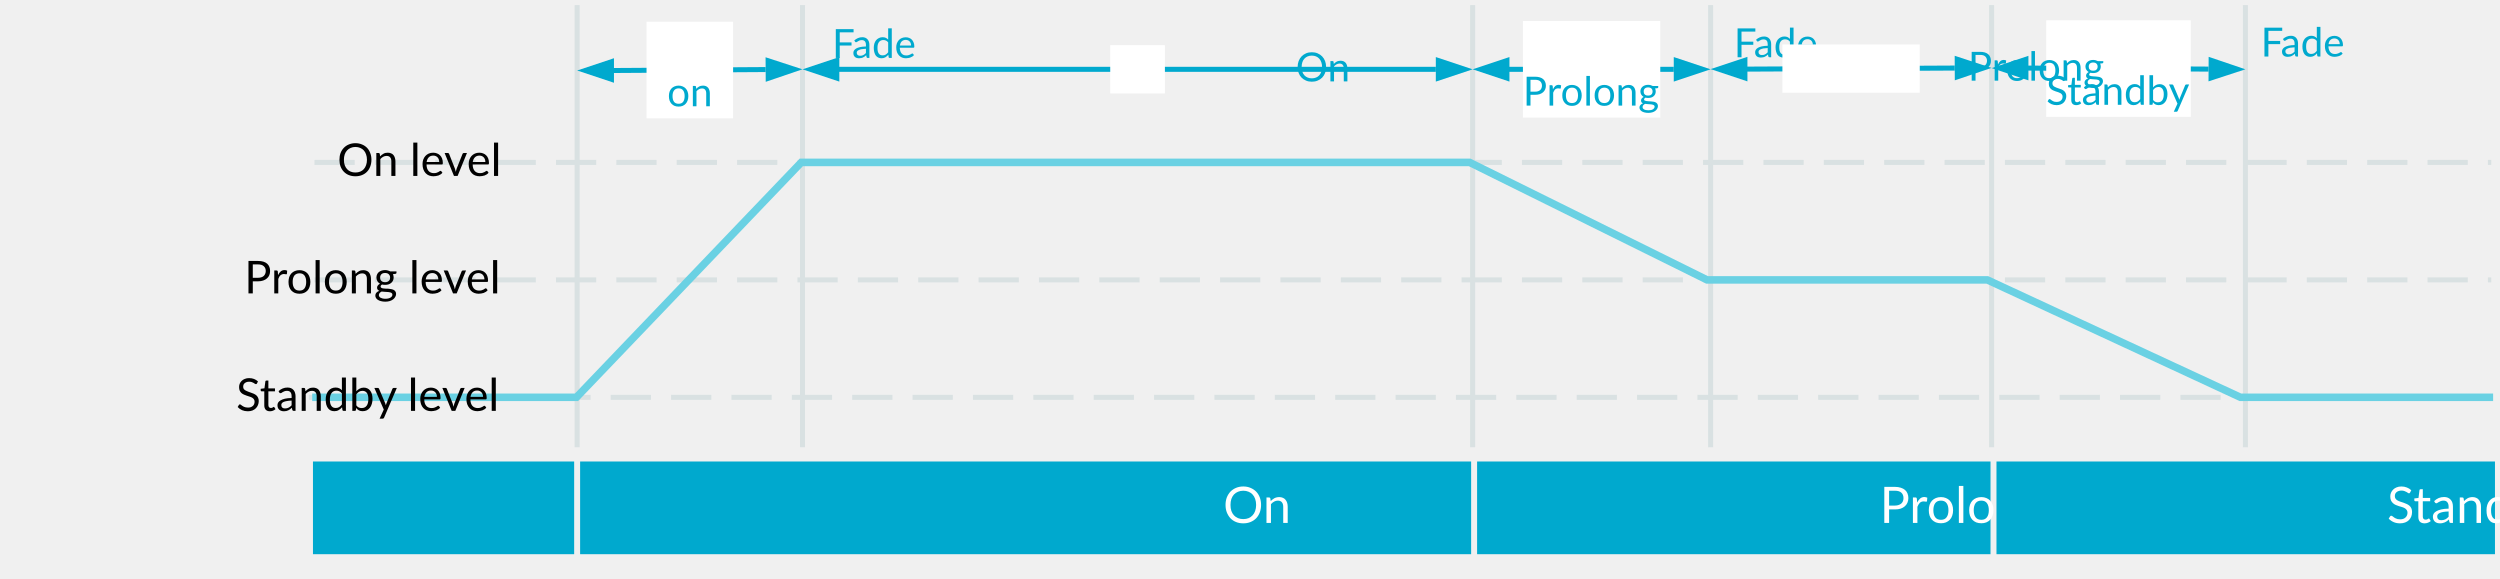
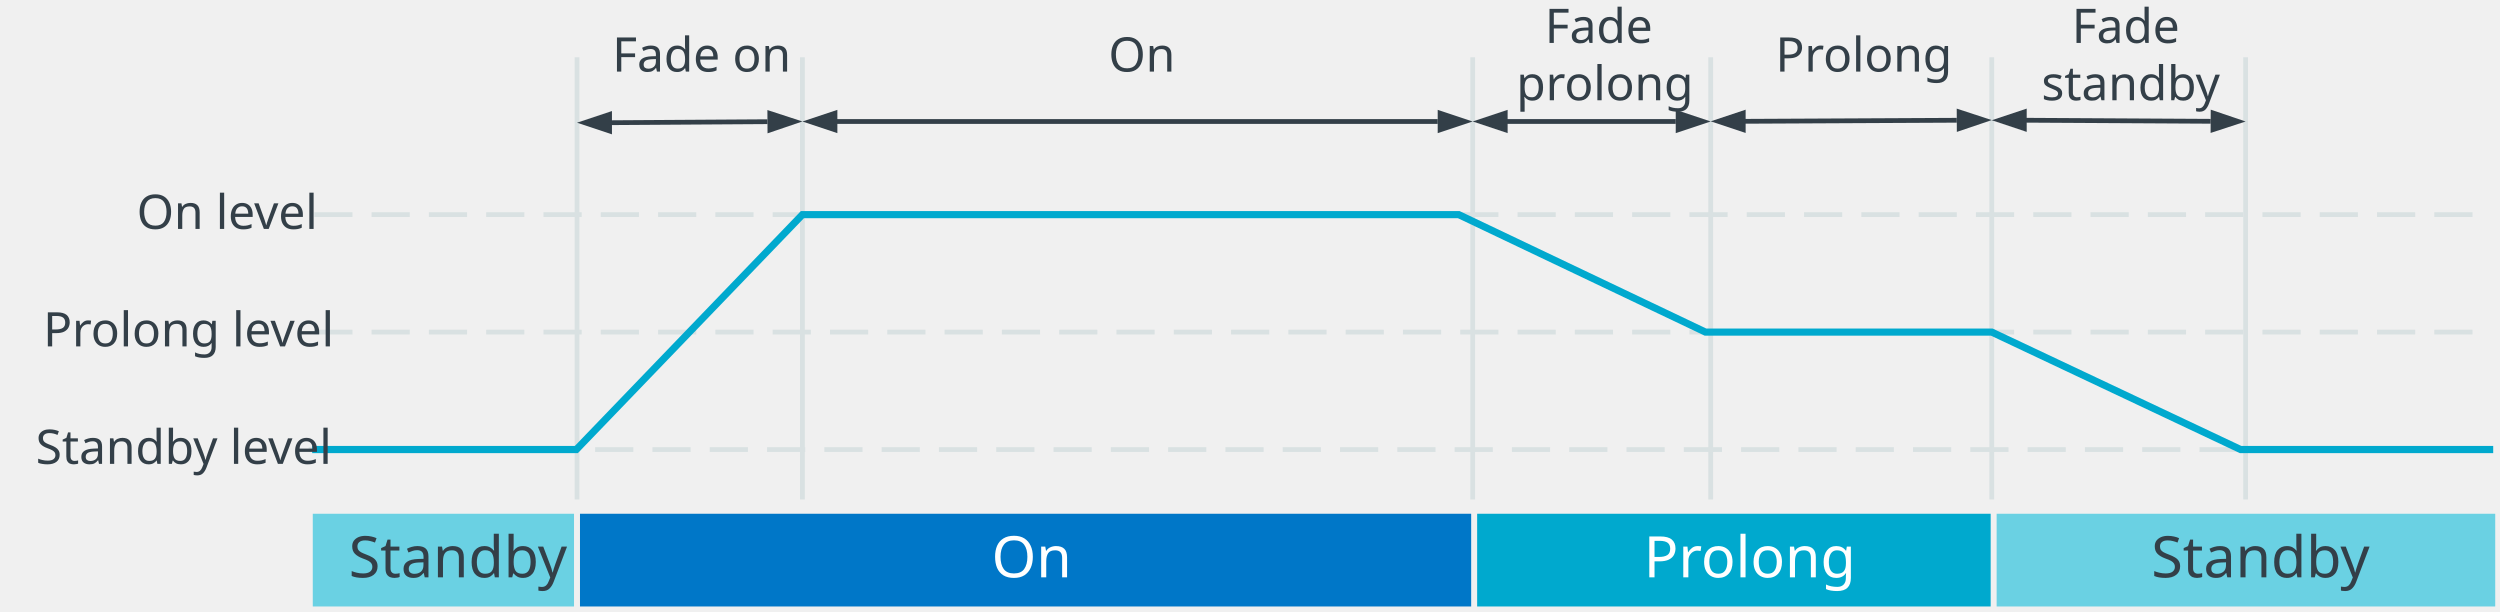
- <svg xmlns="http://www.w3.org/2000/svg" xmlns:ns1="http://schemas.microsoft.com/visio/2003/SVGExtensions/" xmlns:xlink="http://www.w3.org/1999/xlink" width="6.901in" height="1.597in" viewBox="0 0 496.908 114.953" xml:space="preserve" color-interpolation-filters="sRGB" class="st13">
-   <ns1:documentProperties ns1:langID="1035" ns1:viewMarkup="false">
-     <ns1:userDefs>
-       <ns1:ud ns1:nameU="visTLShowProps" ns1:prompt="" ns1:val="VT0(1):26" />
-     </ns1:userDefs>
-   </ns1:documentProperties>
+ <svg xmlns="http://www.w3.org/2000/svg" xmlns:xlink="http://www.w3.org/1999/xlink" width="7.272in" height="1.778in" viewBox="0 0 523.575 128.014" xml:space="preserve" color-interpolation-filters="sRGB" class="st14">
  <style type="text/css">
	
		.st1 {stroke:#d9e1e2;stroke-linecap:butt;stroke-width:1}
		.st2 {stroke:#d9e1e2;stroke-dasharray:8,4;stroke-linecap:butt;stroke-width:1}
- 		.st3 {stroke:#6ad1e3;stroke-width:1.5}
+ 		.st3 {stroke:#00a9ce;stroke-width:1.5}
		.st4 {fill:none;stroke:none;stroke-width:1}
- 		.st5 {fill:#000000;font-family:Lato;font-size:0.75em}
- 		.st6 {fill:#00a9ce;stroke:none;stroke-width:1}
- 		.st7 {fill:#ffffff;font-family:Lato;font-size:0.833em}
- 		.st8 {marker-end:url(#mrkr13-60);marker-start:url(#mrkr13-58);stroke:#00a9ce;stroke-linecap:butt;stroke-width:1}
- 		.st9 {fill:#00a9ce;fill-opacity:1;stroke:#00a9ce;stroke-opacity:1;stroke-width:0.41}
- 		.st10 {fill:#ffffff;stroke:none;stroke-linecap:butt;stroke-width:7.2}
- 		.st11 {fill:#00a9ce;font-family:Lato;font-size:0.667em}
- 		.st12 {font-size:1em}
- 		.st13 {fill:none;fill-rule:evenodd;font-size:12px;overflow:visible;stroke-linecap:square;stroke-miterlimit:3}
+ 		.st5 {fill:#333f48;font-family:Calibri;font-size:0.833em}
+ 		.st6 {fill:#6ad1e3;stroke:none;stroke-width:1}
+ 		.st7 {fill:#333f48;font-family:Calibri;font-size:1em}
+ 		.st8 {fill:#0077c8;stroke:none;stroke-width:1}
+ 		.st9 {fill:#ffffff;font-family:Calibri;font-size:1em}
+ 		.st10 {fill:#00a9ce;stroke:none;stroke-width:1}
+ 		.st11 {marker-end:url(#mrkr13-60);marker-start:url(#mrkr13-58);stroke:#333f48;stroke-linecap:butt;stroke-width:1}
+ 		.st12 {fill:#333f48;fill-opacity:1;stroke:#333f48;stroke-opacity:1;stroke-width:0.41}
+ 		.st13 {font-size:1em}
+ 		.st14 {fill:none;fill-rule:evenodd;font-size:12px;overflow:visible;stroke-linecap:square;stroke-miterlimit:3}
	
	</style>
  <defs id="Markers">
    <g id="lend13">
      <path d="M 3 1 L 0 0 L 3 -1 L 3 1 " style="stroke:none" />
    </g>
-     <marker id="mrkr13-58" class="st9" ns1:arrowType="13" ns1:arrowSize="0" ns1:setback="6.96" refX="6.96" orient="auto" markerUnits="strokeWidth" overflow="visible">
+     <marker id="mrkr13-58" class="st12" refX="6.96" orient="auto" markerUnits="strokeWidth" overflow="visible">
      <use xlink:href="#lend13" transform="scale(2.44) " />
    </marker>
-     <marker id="mrkr13-60" class="st9" ns1:arrowType="13" ns1:arrowSize="0" ns1:setback="7.32" refX="-7.32" orient="auto" markerUnits="strokeWidth" overflow="visible">
+     <marker id="mrkr13-60" class="st12" refX="-7.32" orient="auto" markerUnits="strokeWidth" overflow="visible">
      <use xlink:href="#lend13" transform="scale(-2.44,-2.44) " />
    </marker>
  </defs>
-   <g ns1:mID="0" ns1:index="1" ns1:groupContext="foregroundPage">
-     <ns1:pageProperties ns1:drawingScale="0.0393701" ns1:pageScale="0.0393701" ns1:drawingUnits="24" ns1:shadowOffsetX="8.50394" ns1:shadowOffsetY="-8.50394" />
-     <ns1:layer ns1:name="Connector" ns1:index="0" />
-     <g id="shape79-1" ns1:mID="79" ns1:groupContext="shape" ns1:layerMember="0" transform="translate(152.421,-113.953)">
-       <path d="M7.09 114.95 L7.09 202.83" class="st1" />
+   <g>
+     <g id="shape79-1" transform="translate(160.962,-116.014)">
+       <path d="M7.09 128.01 L7.09 220.62" class="st1" />
    </g>
-     <g id="shape80-4" ns1:mID="80" ns1:groupContext="shape" ns1:layerMember="0" transform="translate(107.627,-113.953)">
-       <path d="M7.09 114.95 L7.09 202.83" class="st1" />
+     <g id="shape80-4" transform="translate(113.754,-116.014)">
+       <path d="M7.09 128.01 L7.09 220.62" class="st1" />
    </g>
-     <g id="shape81-7" ns1:mID="81" ns1:groupContext="shape" ns1:layerMember="0" transform="translate(285.616,-113.953)">
-       <path d="M7.09 114.95 L7.09 202.83" class="st1" />
+     <g id="shape81-7" transform="translate(301.334,-116.014)">
+       <path d="M7.09 128.01 L7.09 220.62" class="st1" />
    </g>
-     <g id="shape82-10" ns1:mID="82" ns1:groupContext="shape" ns1:layerMember="0" transform="translate(388.768,-113.953)">
-       <path d="M7.09 114.95 L7.09 202.83" class="st1" />
+     <g id="shape82-10" transform="translate(410.044,-116.014)">
+       <path d="M7.09 128.01 L7.09 220.62" class="st1" />
    </g>
-     <g id="shape83-13" ns1:mID="83" ns1:groupContext="shape" ns1:layerMember="0" transform="translate(332.916,-113.953)">
-       <path d="M7.09 114.95 L7.09 202.83" class="st1" />
+     <g id="shape83-13" transform="translate(351.182,-116.014)">
+       <path d="M7.09 128.01 L7.09 220.62" class="st1" />
    </g>
-     <g id="shape84-16" ns1:mID="84" ns1:groupContext="shape" ns1:layerMember="0" transform="translate(439.215,-113.953)">
-       <path d="M7.09 114.95 L7.09 202.83" class="st1" />
+     <g id="shape84-16" transform="translate(463.209,-116.014)">
+       <path d="M7.09 128.01 L7.09 220.62" class="st1" />
    </g>
-     <g id="shape69-19" ns1:mID="69" ns1:groupContext="shape" ns1:layerMember="0" transform="translate(62.5052,-52.2598)">
-       <path d="M0 107.87 L432.66 107.87" class="st2" />
+     <g id="shape69-19" transform="translate(65.8193,-51.3791)">
+       <path d="M0 120.93 L455.97 120.93" class="st2" />
    </g>
-     <g id="shape70-22" ns1:mID="70" ns1:groupContext="shape" ns1:layerMember="0" transform="translate(61.3863,-28.9134)">
-       <path d="M0 107.87 L426.01 107.87" class="st2" />
+     <g id="shape70-22" transform="translate(64.6401,-26.7746)">
+       <path d="M0 120.93 L448.96 120.93" class="st2" />
    </g>
-     <g id="shape71-25" ns1:mID="71" ns1:groupContext="shape" ns1:layerMember="0" transform="translate(62.5052,-75.6063)">
-       <path d="M0 107.87 L432.66 107.87" class="st2" />
+     <g id="shape71-25" transform="translate(65.8193,-75.9835)">
+       <path d="M0 120.93 L455.97 120.93" class="st2" />
    </g>
-     <g id="shape18-28" ns1:mID="18" ns1:groupContext="shape" transform="translate(62.8001,-36)">
-       <ns1:userDefs>
-         <ns1:ud ns1:nameU="VertexCount" ns1:prompt="" ns1:val="VT0(4):26" />
-         <ns1:ud ns1:nameU="SegmentType" ns1:prompt="" ns1:val="VT0(1):26" />
-         <ns1:ud ns1:nameU="DrawType" ns1:prompt="" ns1:val="VT0(1):26" />
-         <ns1:ud ns1:nameU="StartWidth" ns1:prompt="" ns1:val="VT0(0.15748031496063):24" />
-         <ns1:ud ns1:nameU="EndWidth" ns1:prompt="" ns1:val="VT0(0.098425196850394):24" />
-         <ns1:ud ns1:nameU="LastAngle" ns1:prompt="" ns1:val="VT0(0.28841564641324):32" />
-         <ns1:ud ns1:nameU="CtrlAngle" ns1:prompt="" ns1:val="VT0(-1.7168275610178):32" />
-         <ns1:ud ns1:nameU="ArrowFeatherAngle" ns1:prompt="" ns1:val="VT0(8.5768441610239):32" />
-         <ns1:ud ns1:nameU="ArrowFeatherDist" ns1:prompt="" ns1:val="VT0(0.19896813608374):24" />
-         <ns1:ud ns1:nameU="Joint1_2Pcnt" ns1:prompt="" ns1:val="VT0(0.36297127302829):26" />
-         <ns1:ud ns1:nameU="Joint1_2Angle" ns1:prompt="" ns1:val="VT0(1.4628840514671):32" />
-         <ns1:ud ns1:nameU="Joint2_3Pcnt" ns1:prompt="" ns1:val="VT0(0.7333465724344):26" />
-         <ns1:ud ns1:nameU="Joint2_3Angle" ns1:prompt="" ns1:val="VT0(1.4659193082736):32" />
-         <ns1:ud ns1:nameU="Joint3_4Pcnt" ns1:prompt="" ns1:val="VT0(1):26" />
-         <ns1:ud ns1:nameU="Joint3_4Angle" ns1:prompt="" ns1:val="VT0(1.8592119732081):32" />
-         <ns1:ud ns1:nameU="Joint4_5Pcnt" ns1:prompt="" ns1:val="VT0(1):26" />
-         <ns1:ud ns1:nameU="Joint4_5Angle" ns1:prompt="" ns1:val="VT0(1.8592119732081):32" />
-         <ns1:ud ns1:nameU="Joint5_6Pcnt" ns1:prompt="" ns1:val="VT0(1):26" />
-         <ns1:ud ns1:nameU="Joint5_6Angle" ns1:prompt="" ns1:val="VT0(1.8592119732081):32" />
-         <ns1:ud ns1:nameU="Joint6_7Pcnt" ns1:prompt="" ns1:val="VT0(1):26" />
-         <ns1:ud ns1:nameU="Joint6_7Angle" ns1:prompt="" ns1:val="VT0(1.8592119732081):32" />
-         <ns1:ud ns1:nameU="Joint7_8Pcnt" ns1:prompt="" ns1:val="VT0(1):26" />
-         <ns1:ud ns1:nameU="Joint7_8Angle" ns1:prompt="" ns1:val="VT0(1.8592119732081):32" />
-         <ns1:ud ns1:nameU="Joint8_9Pcnt" ns1:prompt="" ns1:val="VT0(1):26" />
-         <ns1:ud ns1:nameU="Joint8_9Angle" ns1:prompt="" ns1:val="VT0(1.8592119732081):32" />
-         <ns1:ud ns1:nameU="visVersion" ns1:prompt="" ns1:val="VT0(15):26" />
-         <ns1:ud ns1:nameU="VertexCount" ns1:prompt="" ns1:val="VT0(8):26" />
-         <ns1:ud ns1:nameU="LastAngle" ns1:prompt="" ns1:val="VT0(3.2440629578124E-09):32" />
-         <ns1:ud ns1:nameU="CtrlAngle" ns1:prompt="" ns1:val="VT0(-2.1182330030315):32" />
-         <ns1:ud ns1:nameU="ArrowFeatherAngle" ns1:prompt="" ns1:val="VT0(8.4014183166993):32" />
-         <ns1:ud ns1:nameU="ArrowFeatherDist" ns1:prompt="" ns1:val="VT0(0.23054135280051):24" />
-         <ns1:ud ns1:nameU="Joint1_2Pcnt" ns1:prompt="" ns1:val="VT0(0.1119438699517):26" />
-         <ns1:ud ns1:nameU="Joint1_2Angle" ns1:prompt="" ns1:val="VT0(1.9745181959053):32" />
-         <ns1:ud ns1:nameU="Joint2_3Pcnt" ns1:prompt="" ns1:val="VT0(0.25165872713359):26" />
-         <ns1:ud ns1:nameU="Joint2_3Angle" ns1:prompt="" ns1:val="VT0(1.9745181959053):32" />
-         <ns1:ud ns1:nameU="Joint3_4Pcnt" ns1:prompt="" ns1:val="VT0(0.53887467830375):26" />
-         <ns1:ud ns1:nameU="Joint3_4Angle" ns1:prompt="" ns1:val="VT0(1.3410283228177):32" />
-         <ns1:ud ns1:nameU="Joint4_5Pcnt" ns1:prompt="" ns1:val="VT0(0.65267371477534):26" />
-         <ns1:ud ns1:nameU="Joint4_5Angle" ns1:prompt="" ns1:val="VT0(1.3410283228177):32" />
-         <ns1:ud ns1:nameU="Joint5_6Pcnt" ns1:prompt="" ns1:val="VT0(0.7731110751532):26" />
-         <ns1:ud ns1:nameU="Joint5_6Angle" ns1:prompt="" ns1:val="VT0(1.3535819651429):32" />
-         <ns1:ud ns1:nameU="Joint6_7Pcnt" ns1:prompt="" ns1:val="VT0(0.89303142788877):26" />
-         <ns1:ud ns1:nameU="Joint6_7Angle" ns1:prompt="" ns1:val="VT0(1.353581966765):32" />
-         <ns1:ud ns1:nameU="Joint7_8Angle" ns1:prompt="" ns1:val="VT0(1.570796330039):32" />
-         <ns1:ud ns1:nameU="Joint8_9Angle" ns1:prompt="" ns1:val="VT0(1.570796330039):32" />
-       </ns1:userDefs>
-       <path d="M0 114.95 L51.78 114.95 L96.46 68.26 L229.31 68.26 L276.49 91.61 L332.19 91.61 L382.51 114.95 L431.99 114.95" class="st3" />
+     <g id="shape18-28" transform="translate(66.1301,-33.8613)">
+       <path d="M0 128.01 L54.57 128.01 L101.92 78.81 L239.37 78.81 L291.04 103.41 L351 103.41 L403.12 128.01 L455.27 128.01" class="st3" />
    </g>
-     <g id="shape66-31" ns1:mID="66" ns1:groupContext="shape" transform="translate(1,-72.6929)">
-       <ns1:textBlock ns1:margins="rect(4,4,4,4)" ns1:tabSpace="42.5197" />
-       <ns1:textRect cx="30.753" cy="104.953" width="61.51" height="20" />
-       <rect x="0" y="94.953" width="61.505" height="20" class="st4" />
-       <text x="24.58" y="107.65" class="st5" ns1:langID="1044">
-         <ns1:paragraph ns1:horizAlign="2" />
-         <ns1:tabList />On level</text>
+     <g id="shape66-31" transform="translate(1,-72.5313)">
+       <rect x="0" y="106.936" width="64.819" height="21.078" class="st4" />
+       <text x="27.63" y="120.48" class="st5">On level</text>
    </g>
-     <g id="shape67-34" ns1:mID="67" ns1:groupContext="shape" transform="translate(1,-26)">
-       <ns1:textBlock ns1:margins="rect(4,4,4,4)" ns1:tabSpace="42.5197" />
-       <ns1:textRect cx="30.753" cy="104.953" width="61.51" height="20" />
-       <rect x="0" y="94.953" width="61.505" height="20" class="st4" />
-       <text x="4.48" y="107.65" class="st5" ns1:langID="1044">
-         <ns1:paragraph ns1:horizAlign="2" />
-         <ns1:tabList />Standby level</text>
+     <g id="shape67-34" transform="translate(1,-23.3224)">
+       <rect x="0" y="106.936" width="64.819" height="21.078" class="st4" />
+       <text x="6.48" y="120.48" class="st5">Standby level</text>
    </g>
-     <g id="shape68-37" ns1:mID="68" ns1:groupContext="shape" transform="translate(1,-49.3465)">
-       <ns1:textBlock ns1:margins="rect(4,4,4,4)" ns1:tabSpace="42.5197" />
-       <ns1:textRect cx="30.753" cy="104.953" width="61.51" height="20" />
-       <rect x="0" y="94.953" width="61.505" height="20" class="st4" />
-       <text x="6.09" y="107.65" class="st5" ns1:langID="1044">
-         <ns1:paragraph ns1:horizAlign="2" />
-         <ns1:tabList />Prolong level</text>
+     <g id="shape68-37" transform="translate(1,-47.9269)">
+       <rect x="0" y="106.936" width="64.819" height="21.078" class="st4" />
+       <text x="8.05" y="120.48" class="st5">Prolong level</text>
    </g>
-     <g id="shape86-40" ns1:mID="86" ns1:groupContext="shape" transform="translate(62.2068,-4.81888)">
-       <ns1:textBlock ns1:margins="rect(4,4,4,4)" />
-       <ns1:textRect cx="25.957" cy="105.74" width="51.92" height="18.425" />
-       <rect x="0" y="96.528" width="51.914" height="18.425" class="st6" />
-       <text x="8" y="108.74" class="st7" ns1:langID="1044">
-         <ns1:paragraph ns1:horizAlign="1" ns1:bulletSize="0.166667" />
-         <ns1:tabList />Standby</text>
+     <g id="shape86-40" transform="translate(65.5048,-1)">
+       <rect x="0" y="108.596" width="54.711" height="19.418" class="st6" />
+       <text x="7.54" y="121.91" class="st7">Standby</text>
    </g>
-     <g id="shape87-43" ns1:mID="87" ns1:groupContext="shape" transform="translate(115.307,-4.81888)">
-       <ns1:textBlock ns1:margins="rect(4,4,4,4)" />
-       <ns1:textRect cx="88.55" cy="105.74" width="177.1" height="18.425" />
-       <rect x="0" y="96.528" width="177.099" height="18.425" class="st6" />
-       <text x="81.76" y="108.74" class="st7" ns1:langID="1044">
-         <ns1:paragraph ns1:horizAlign="1" ns1:bulletSize="0.166667" />
-         <ns1:tabList />On</text>
+     <g id="shape87-43" transform="translate(121.466,-1)">
+       <rect x="0" y="108.596" width="186.642" height="19.418" class="st8" />
+       <text x="86.2" y="121.91" class="st9">On</text>
    </g>
-     <g id="shape88-46" ns1:mID="88" ns1:groupContext="shape" transform="translate(293.593,-4.81888)">
-       <ns1:textBlock ns1:margins="rect(4,4,4,4)" />
-       <ns1:textRect cx="51.024" cy="105.74" width="102.05" height="18.425" />
-       <rect x="0" y="96.528" width="102.047" height="18.425" class="st6" />
-       <text x="33.96" y="108.74" class="st7" ns1:langID="1044">
-         <ns1:paragraph ns1:horizAlign="1" ns1:bulletSize="0.166667" />
-         <ns1:tabList />Prolong</text>
+     <g id="shape88-46" transform="translate(309.359,-1)">
+       <rect x="0" y="108.596" width="107.546" height="19.418" class="st10" />
+       <text x="34.9" y="121.91" class="st9">Prolong</text>
    </g>
-     <g id="shape89-49" ns1:mID="89" ns1:groupContext="shape" transform="translate(396.827,-4.81888)">
-       <ns1:textBlock ns1:margins="rect(4,4,4,4)" />
-       <ns1:textRect cx="49.54" cy="105.74" width="99.09" height="18.425" />
-       <rect x="0" y="96.528" width="99.081" height="18.425" class="st6" />
-       <text x="31.58" y="108.74" class="st7" ns1:langID="1044">
-         <ns1:paragraph ns1:horizAlign="1" ns1:bulletSize="0.166667" />
-         <ns1:tabList />Standby</text>
+     <g id="shape89-49" transform="translate(418.155,-1)">
+       <rect x="0" y="108.596" width="104.42" height="19.418" class="st6" />
+       <text x="32.4" y="121.91" class="st7">Standby</text>
    </g>
-     <g id="shape90-52" ns1:mID="90" ns1:groupContext="shape" ns1:layerMember="0" transform="translate(114.714,-93.9685)">
-       <ns1:textBlock ns1:margins="rect(4,4,4,4)" ns1:tabSpace="42.5197" />
-       <ns1:textRect cx="22.397" cy="107.866" width="40" height="27.203" />
-       <path d="M6.96 107.96 L7.32 107.96 L37.47 107.77" class="st8" />
-       <rect ns1:rectContext="textBkgnd" x="13.795" y="98.266" width="17.204" height="19.2" class="st10" />
-       <text x="13.8" y="105.47" class="st11" ns1:langID="1044">
-         <ns1:paragraph ns1:horizAlign="1" />
-         <ns1:tabList />Fade <ns1:newlineChar />
-         <tspan x="17.9" dy="1.2em" class="st12">on</tspan>
+     <g id="shape90-52" transform="translate(120.841,-95.3351)">
+       <path d="M6.96 121.03 L7.32 121.03 L39.89 120.82" class="st11" />
+     </g>
+     <g id="shape91-61" transform="translate(168.049,-95.4845)">
+       <path d="M6.96 120.93 L7.32 120.93 L133.05 120.93" class="st11" />
+     </g>
+     <g id="shape92-68" transform="translate(308.421,-109.658)">
+       <path d="M6.96 135.1 L7.32 135.1 L42.53 135.1" class="st11" />
+     </g>
+     <g id="shape93-75" transform="translate(417.131,-109.807)">
+       <path d="M6.96 134.99 L7.32 134.99 L45.85 135.21" class="st11" />
+     </g>
+     <g id="shape94-82" transform="translate(358.269,-95.6338)">
+       <path d="M6.96 121.04 L7.32 121.04 L51.54 120.82" class="st11" />
+     </g>
+     <g id="shape96-89" transform="translate(120.841,-106.014)">
+       <rect x="0" y="108.014" width="47.208" height="20" class="st4" />
+       <text x="7.4" y="121.01" class="st5">Fade on</text>
+     </g>
+     <g id="shape98-92" transform="translate(168.049,-106.014)">
+       <rect x="0" y="108.014" width="140.06" height="20" class="st4" />
+       <text x="64.09" y="121.01" class="st5">On</text>
+     </g>
+     <g id="shape99-95" transform="translate(308.421,-106.014)">
+       <rect x="0" y="108.014" width="49.848" height="20" class="st4" />
+       <text x="15.12" y="115.01" class="st5">Fade <tspan x="9.15" dy="1.2em" class="st13">prolong</tspan>
      </text>
    </g>
-     <g id="shape91-64" ns1:mID="91" ns1:groupContext="shape" ns1:layerMember="0" transform="translate(159.508,-94.1102)">
-       <ns1:textBlock ns1:margins="rect(4,4,4,4)" ns1:tabSpace="42.5197" />
-       <ns1:textRect cx="66.598" cy="107.866" width="40" height="17.604" />
-       <path d="M6.96 107.87 L7.32 107.87 L125.88 107.87" class="st8" />
-       <rect ns1:rectContext="textBkgnd" x="61.164" y="103.066" width="10.868" height="9.6" class="st10" />
-       <text x="61.16" y="110.27" class="st11" ns1:langID="1044">
-         <ns1:paragraph ns1:horizAlign="1" />
-         <ns1:tabList />On</text>
+     <g id="shape100-99" transform="translate(358.269,-106.014)">
+       <rect x="0" y="108.014" width="58.636" height="20" class="st4" />
+       <text x="13.59" y="121.01" class="st5">Prolong</text>
    </g>
-     <g id="shape92-73" ns1:mID="92" ns1:groupContext="shape" ns1:layerMember="0" transform="translate(292.703,-94.1102)">
-       <ns1:textBlock ns1:margins="rect(4,4,4,4)" ns1:tabSpace="42.5197" />
-       <ns1:textRect cx="23.649" cy="107.866" width="40" height="27.203" />
-       <path d="M6.96 107.87 L7.32 107.87 L39.98 107.87" class="st8" />
-       <rect ns1:rectContext="textBkgnd" x="10" y="98.266" width="27.3" height="19.2" class="st10" />
-       <text x="15.05" y="105.47" class="st11" ns1:langID="1044">
-         <ns1:paragraph ns1:horizAlign="1" />
-         <ns1:tabList />Fade <ns1:newlineChar />
-         <tspan x="10" dy="1.2em" class="st12">Prolong</tspan>
+     <g id="shape101-102" transform="translate(417.131,-106.014)">
+       <rect x="0" y="108.014" width="53.165" height="20" class="st4" />
+       <text x="16.78" y="115.01" class="st5">Fade <tspan x="10.41" dy="1.2em" class="st13">standby</tspan>
      </text>
-     </g>
-     <g id="shape93-83" ns1:mID="93" ns1:groupContext="shape" ns1:layerMember="0" transform="translate(395.855,-108.425)">
-       <ns1:textBlock ns1:margins="rect(4,4,4,4)" ns1:tabSpace="42.5197" />
-       <ns1:textRect cx="25.223" cy="122.039" width="40" height="27.203" />
-       <path d="M6.96 121.94 L7.32 121.94 L43.13 122.14" class="st8" />
-       <rect ns1:rectContext="textBkgnd" x="10.857" y="112.44" width="28.732" height="19.2" class="st10" />
-       <text x="16.62" y="119.64" class="st11" ns1:langID="1044">
-         <ns1:paragraph ns1:horizAlign="1" />
-         <ns1:tabList />Fade <ns1:newlineChar />
-         <tspan x="10.86" dy="1.2em" class="st12">Standby</tspan>
-       </text>
-     </g>
-     <g id="shape94-93" ns1:mID="94" ns1:groupContext="shape" ns1:layerMember="0" transform="translate(340.002,-94.252)">
-       <ns1:textBlock ns1:margins="rect(4,4,4,4)" ns1:tabSpace="42.5197" />
-       <ns1:textRect cx="27.926" cy="107.866" width="40" height="17.604" />
-       <path d="M6.96 107.97 L7.32 107.97 L48.53 107.76" class="st8" />
-       <rect ns1:rectContext="textBkgnd" x="14.276" y="103.066" width="27.3" height="9.6" class="st10" />
-       <text x="14.28" y="110.27" class="st11" ns1:langID="1044">
-         <ns1:paragraph ns1:horizAlign="1" />
-         <ns1:tabList />Prolong</text>
    </g>
  </g>
</svg>
